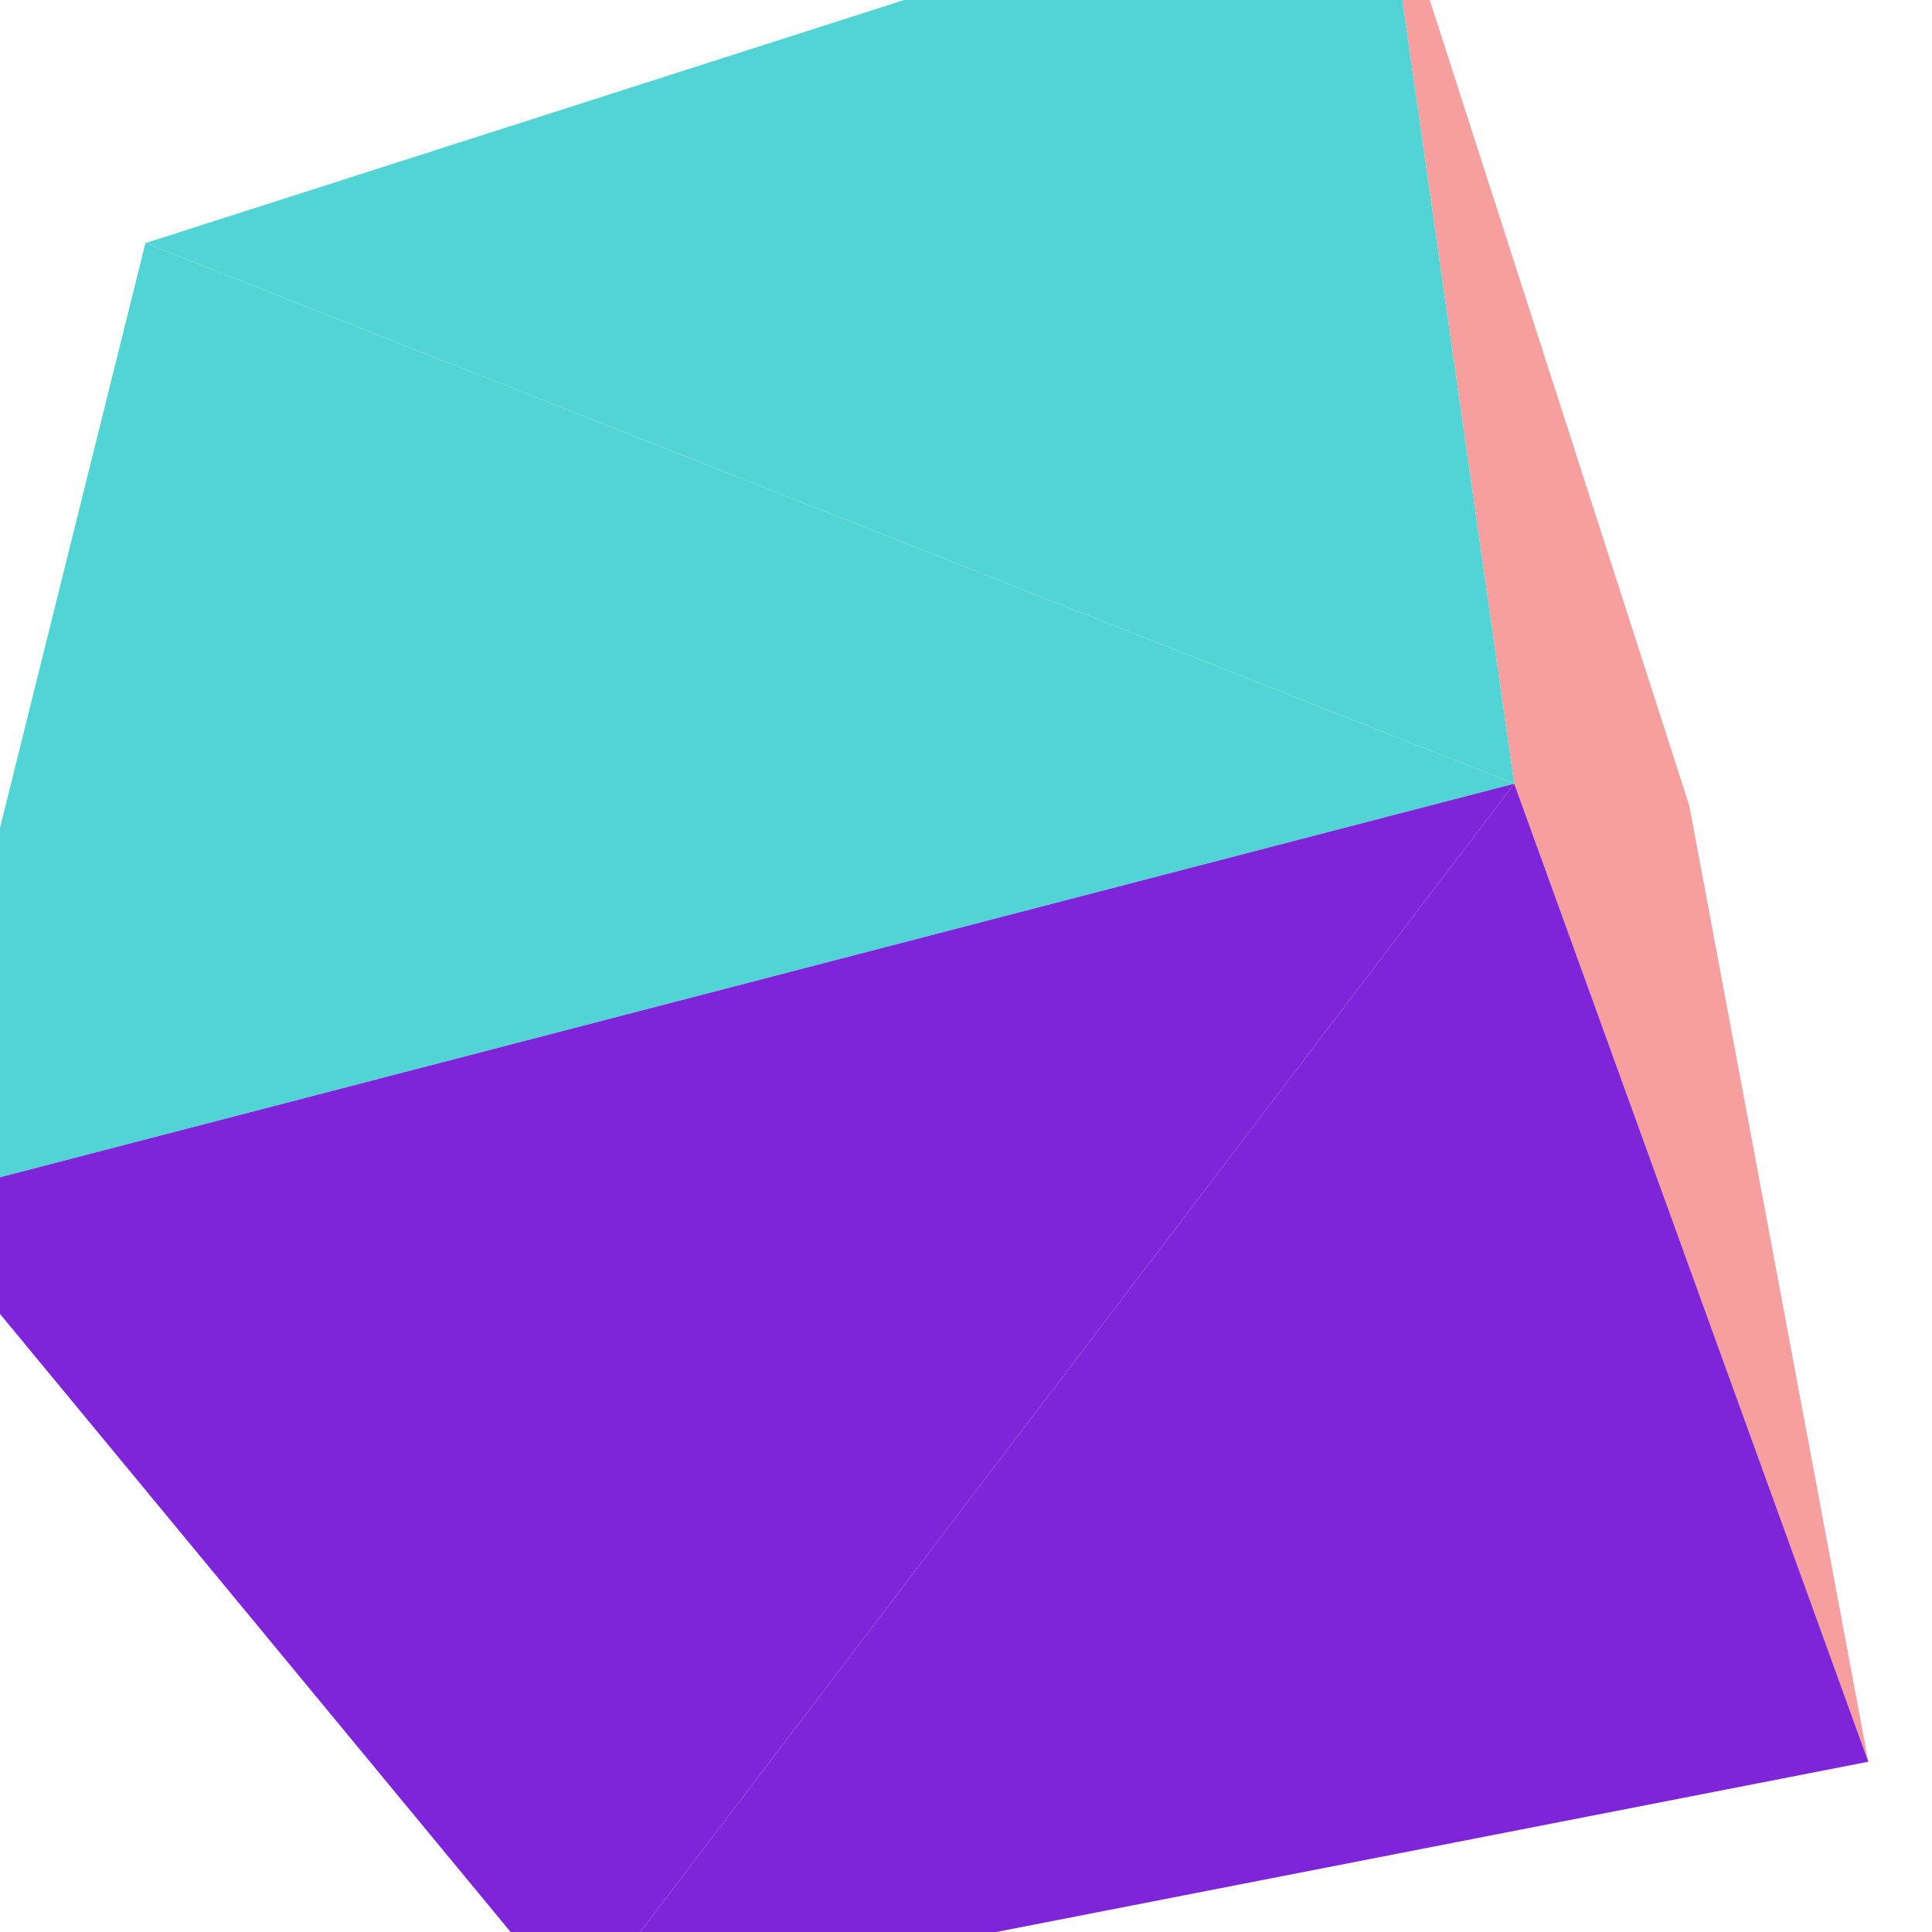
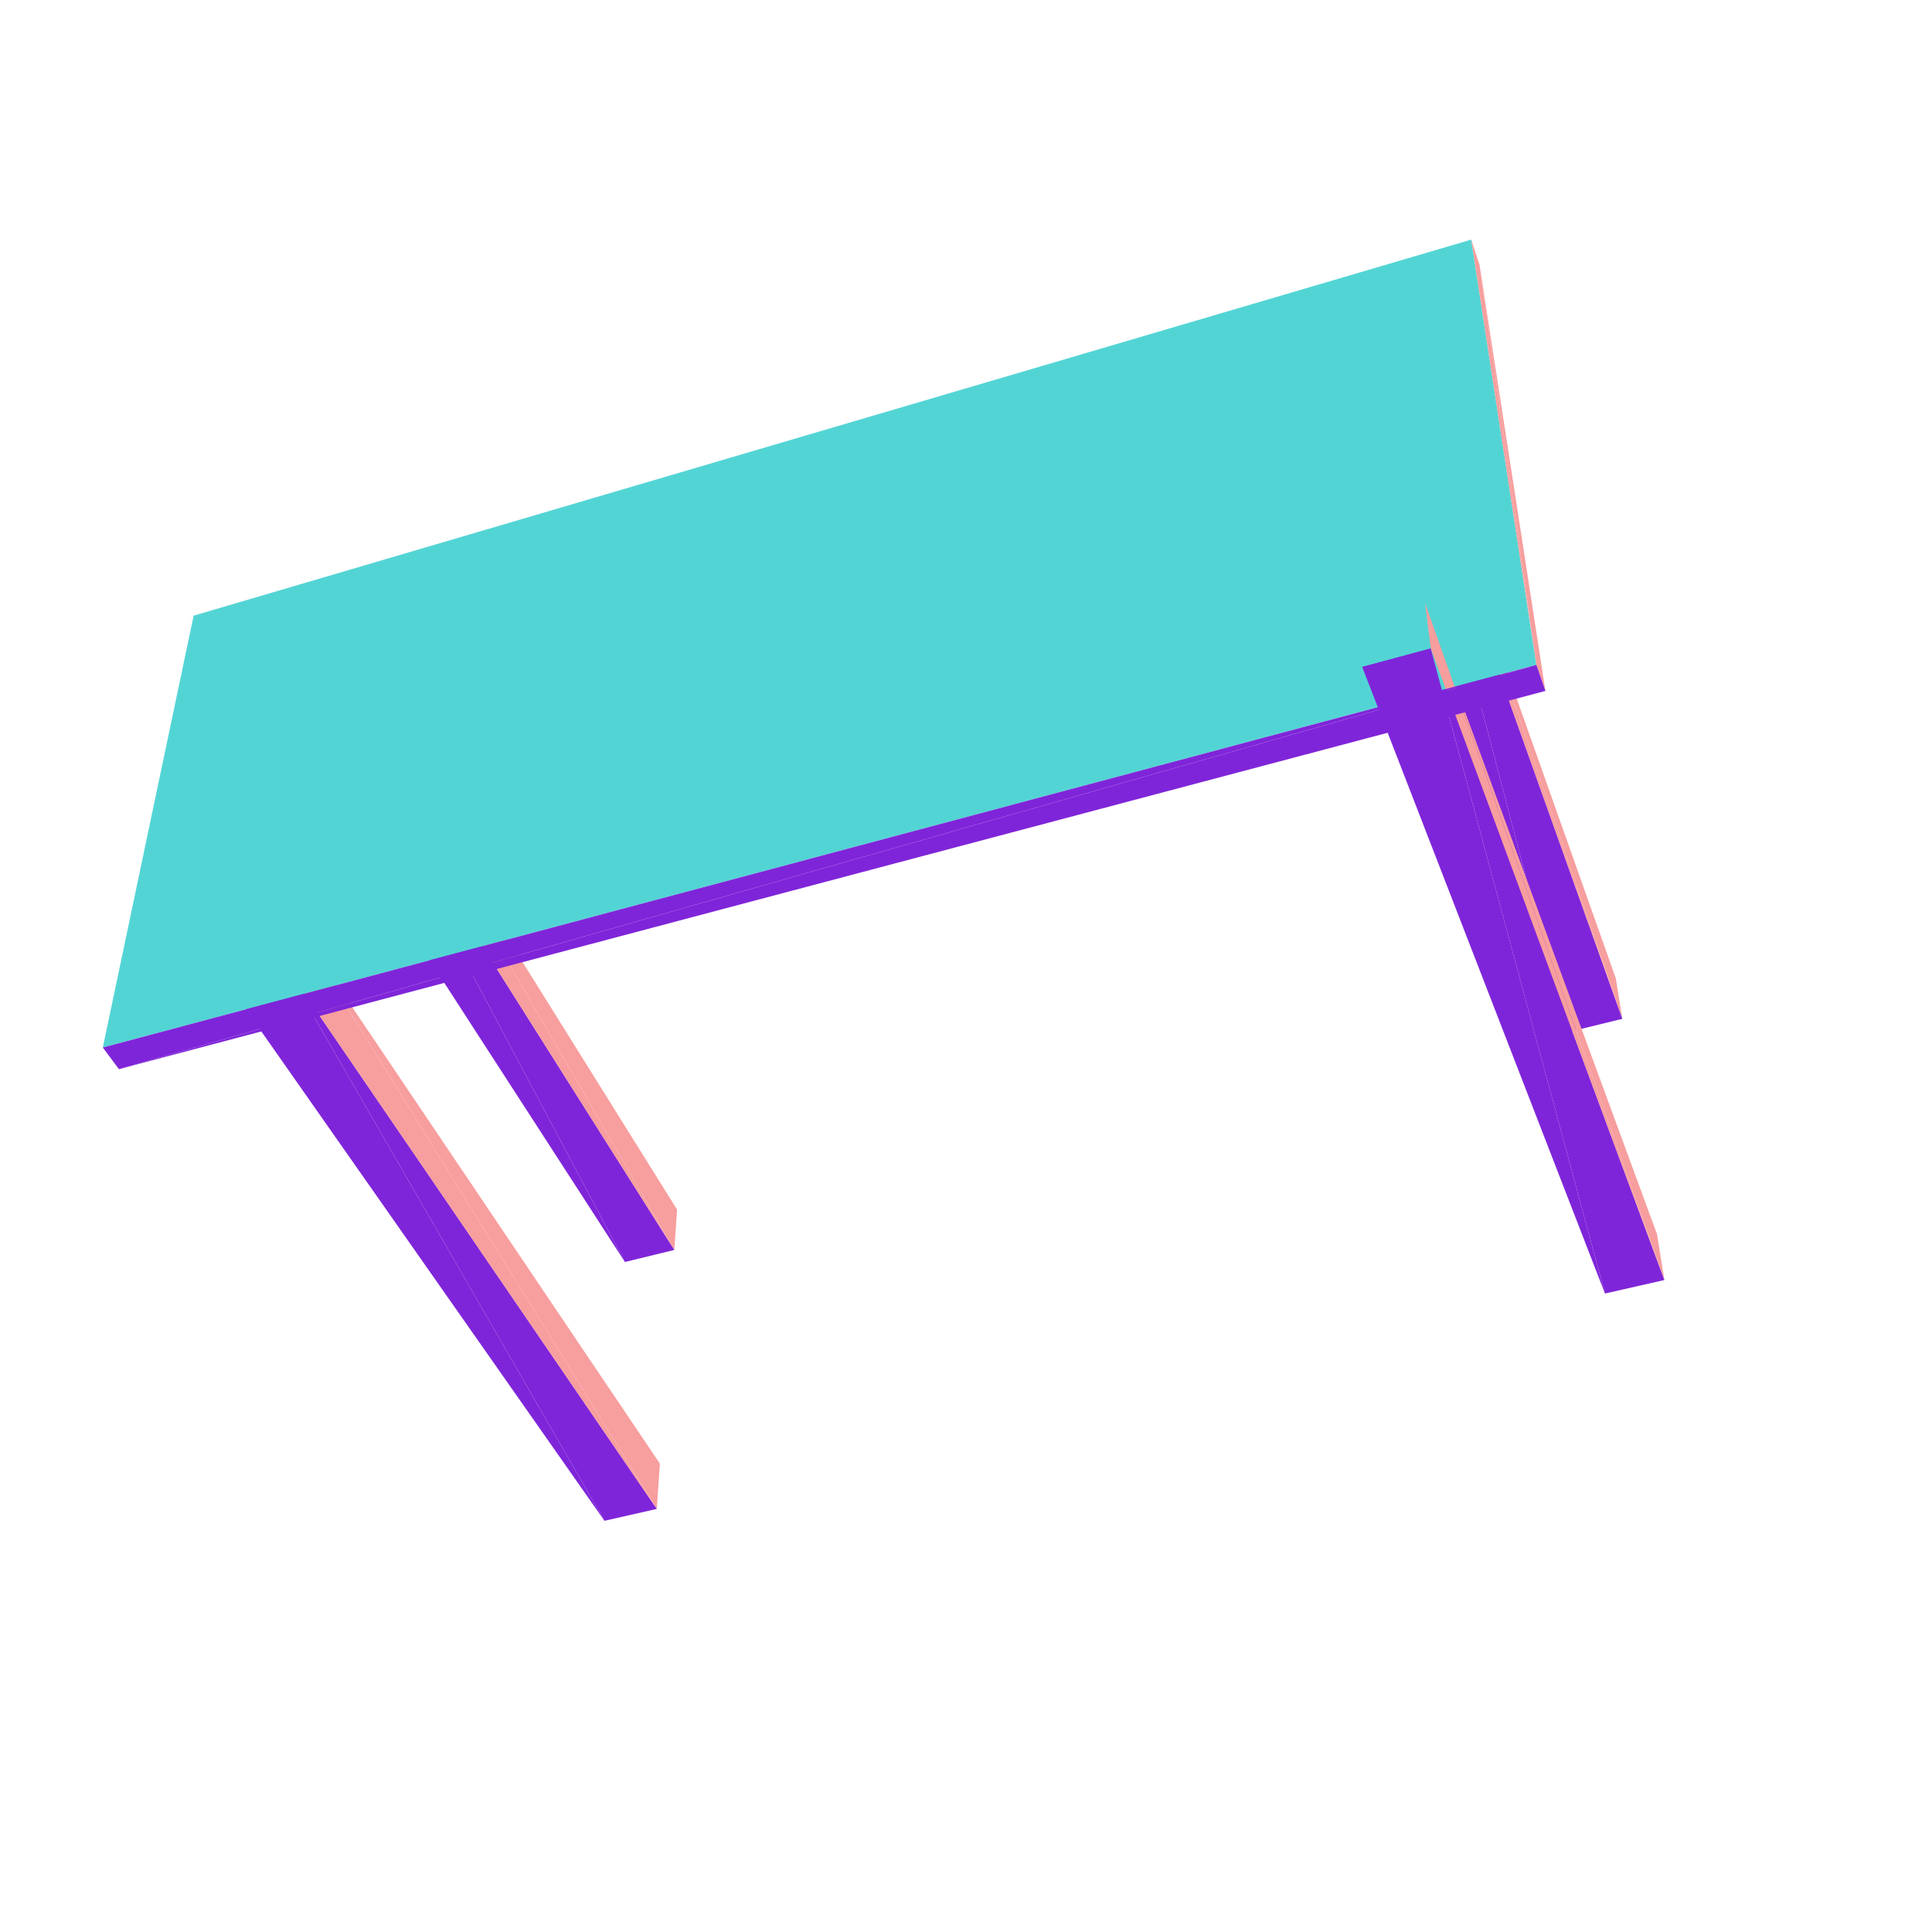
<svg xmlns="http://www.w3.org/2000/svg" viewBox="-250 -250 500 500" width="500" height="500">
-   <path d="M141.88,-47.184L187.199,-41.446L107.288,-289.518zM187.199,-41.446L141.88,-47.184L233.523,205.936z" style="fill:rgb(247,158,158)" />
-   <path d="M-212.373,-187.085L141.88,-47.184L107.288,-289.518z" style="fill:rgb(83,212,212)" />
-   <path d="M141.88,-47.184L-100.398,271.128L233.523,205.936z" style="fill:rgb(127,37,217)" />
-   <path d="M141.88,-47.184L-212.373,-187.085L-274.048,60.932z" style="fill:rgb(83,212,212)" />
-   <path d="M-100.398,271.128L141.88,-47.184L-274.048,60.932z" style="fill:rgb(127,37,217)" />
+   <path d="M-164.095,-80.041L-75.479,73.483L-74.772,63.045z" style="fill:rgb(247,158,158)" />
+   <path d="M-165.875,-69.613L-88.274,76.602L-75.479,73.483z" style="fill:rgb(127,37,217)" />
+   <path d="M-75.479,73.483L-164.095,-80.041L-165.875,-69.613z" style="fill:rgb(247,158,158)" />
+   <path d="M-88.274,76.602L-165.875,-69.613L-180.221,-65.505z" style="fill:rgb(127,37,217)" />
+   <path d="M-175.391,-13.881L-80.018,140.506L-79.224,128.781zM110.568,-159.388L169.859,13.675L168.17,3.193z" style="fill:rgb(247,158,158)" />
+   <path d="M-177.427,-1.958L-93.564,143.583L-80.018,140.506zM111.853,-149.136L155.436,17.191L169.859,13.675z" style="fill:rgb(127,37,217)" />
+   <path d="M-178.294,-75.94L-165.875,-69.613L-164.095,-80.041zM-165.875,-69.613L-178.294,-75.94L-180.221,-65.505z" style="fill:rgb(83,212,212)" />
+   <path d="M-80.018,140.506L-175.391,-13.881L-177.427,-1.958z" style="fill:rgb(247,158,158)" />
+   <path d="M-93.564,143.583L-177.427,-1.958L-192.722,2.167z" style="fill:rgb(127,37,217)" />
+   <path d="M169.859,13.675L110.568,-159.388L111.853,-149.136z" style="fill:rgb(247,158,158)" />
+   <path d="M155.436,17.191L111.853,-149.136L95.385,-144.42z" style="fill:rgb(127,37,217)" />
+   <path d="M118.758,-94.078L180.744,81.271L178.834,69.41z" style="fill:rgb(247,158,158)" />
+   <path d="M120.242,-82.24L165.361,84.765L180.744,81.271z" style="fill:rgb(127,37,217)" />
+   <path d="M-190.519,-9.757L-177.427,-1.958L-175.391,-13.881zM94.293,-154.686L111.853,-149.136L110.568,-159.388zM-177.427,-1.958L-190.519,-9.757L-192.722,2.167zM111.853,-149.136L94.293,-154.686L95.385,-144.42zM-199.886,-90.664L147.619,-77.932L130.752,-187.983zM147.619,-77.932L-199.886,-90.664L-223.39,21.096z" style="fill:rgb(83,212,212)" />
+   <path d="M180.744,81.271L118.758,-94.078L120.242,-82.24z" style="fill:rgb(247,158,158)" />
+   <path d="M165.361,84.765L120.242,-82.24L102.508,-77.457z" style="fill:rgb(127,37,217)" />
+   <path d="M147.619,-77.932L132.916,-181.419L130.752,-187.983z" style="fill:rgb(247,158,158)" />
+   <path d="M-219.218,26.701L147.619,-77.932L-223.39,21.096z" style="fill:rgb(127,37,217)" />
+   <path d="M132.916,-181.419L147.619,-77.932L149.958,-71.189z" style="fill:rgb(247,158,158)" />
+   <path d="M101.248,-89.304L120.242,-82.24L118.758,-94.078zM120.242,-82.24L101.248,-89.304L102.508,-77.457z" style="fill:rgb(83,212,212)" />
+   <path d="M147.619,-77.932L-219.218,26.701L149.958,-71.189z" style="fill:rgb(127,37,217)" />
</svg>
